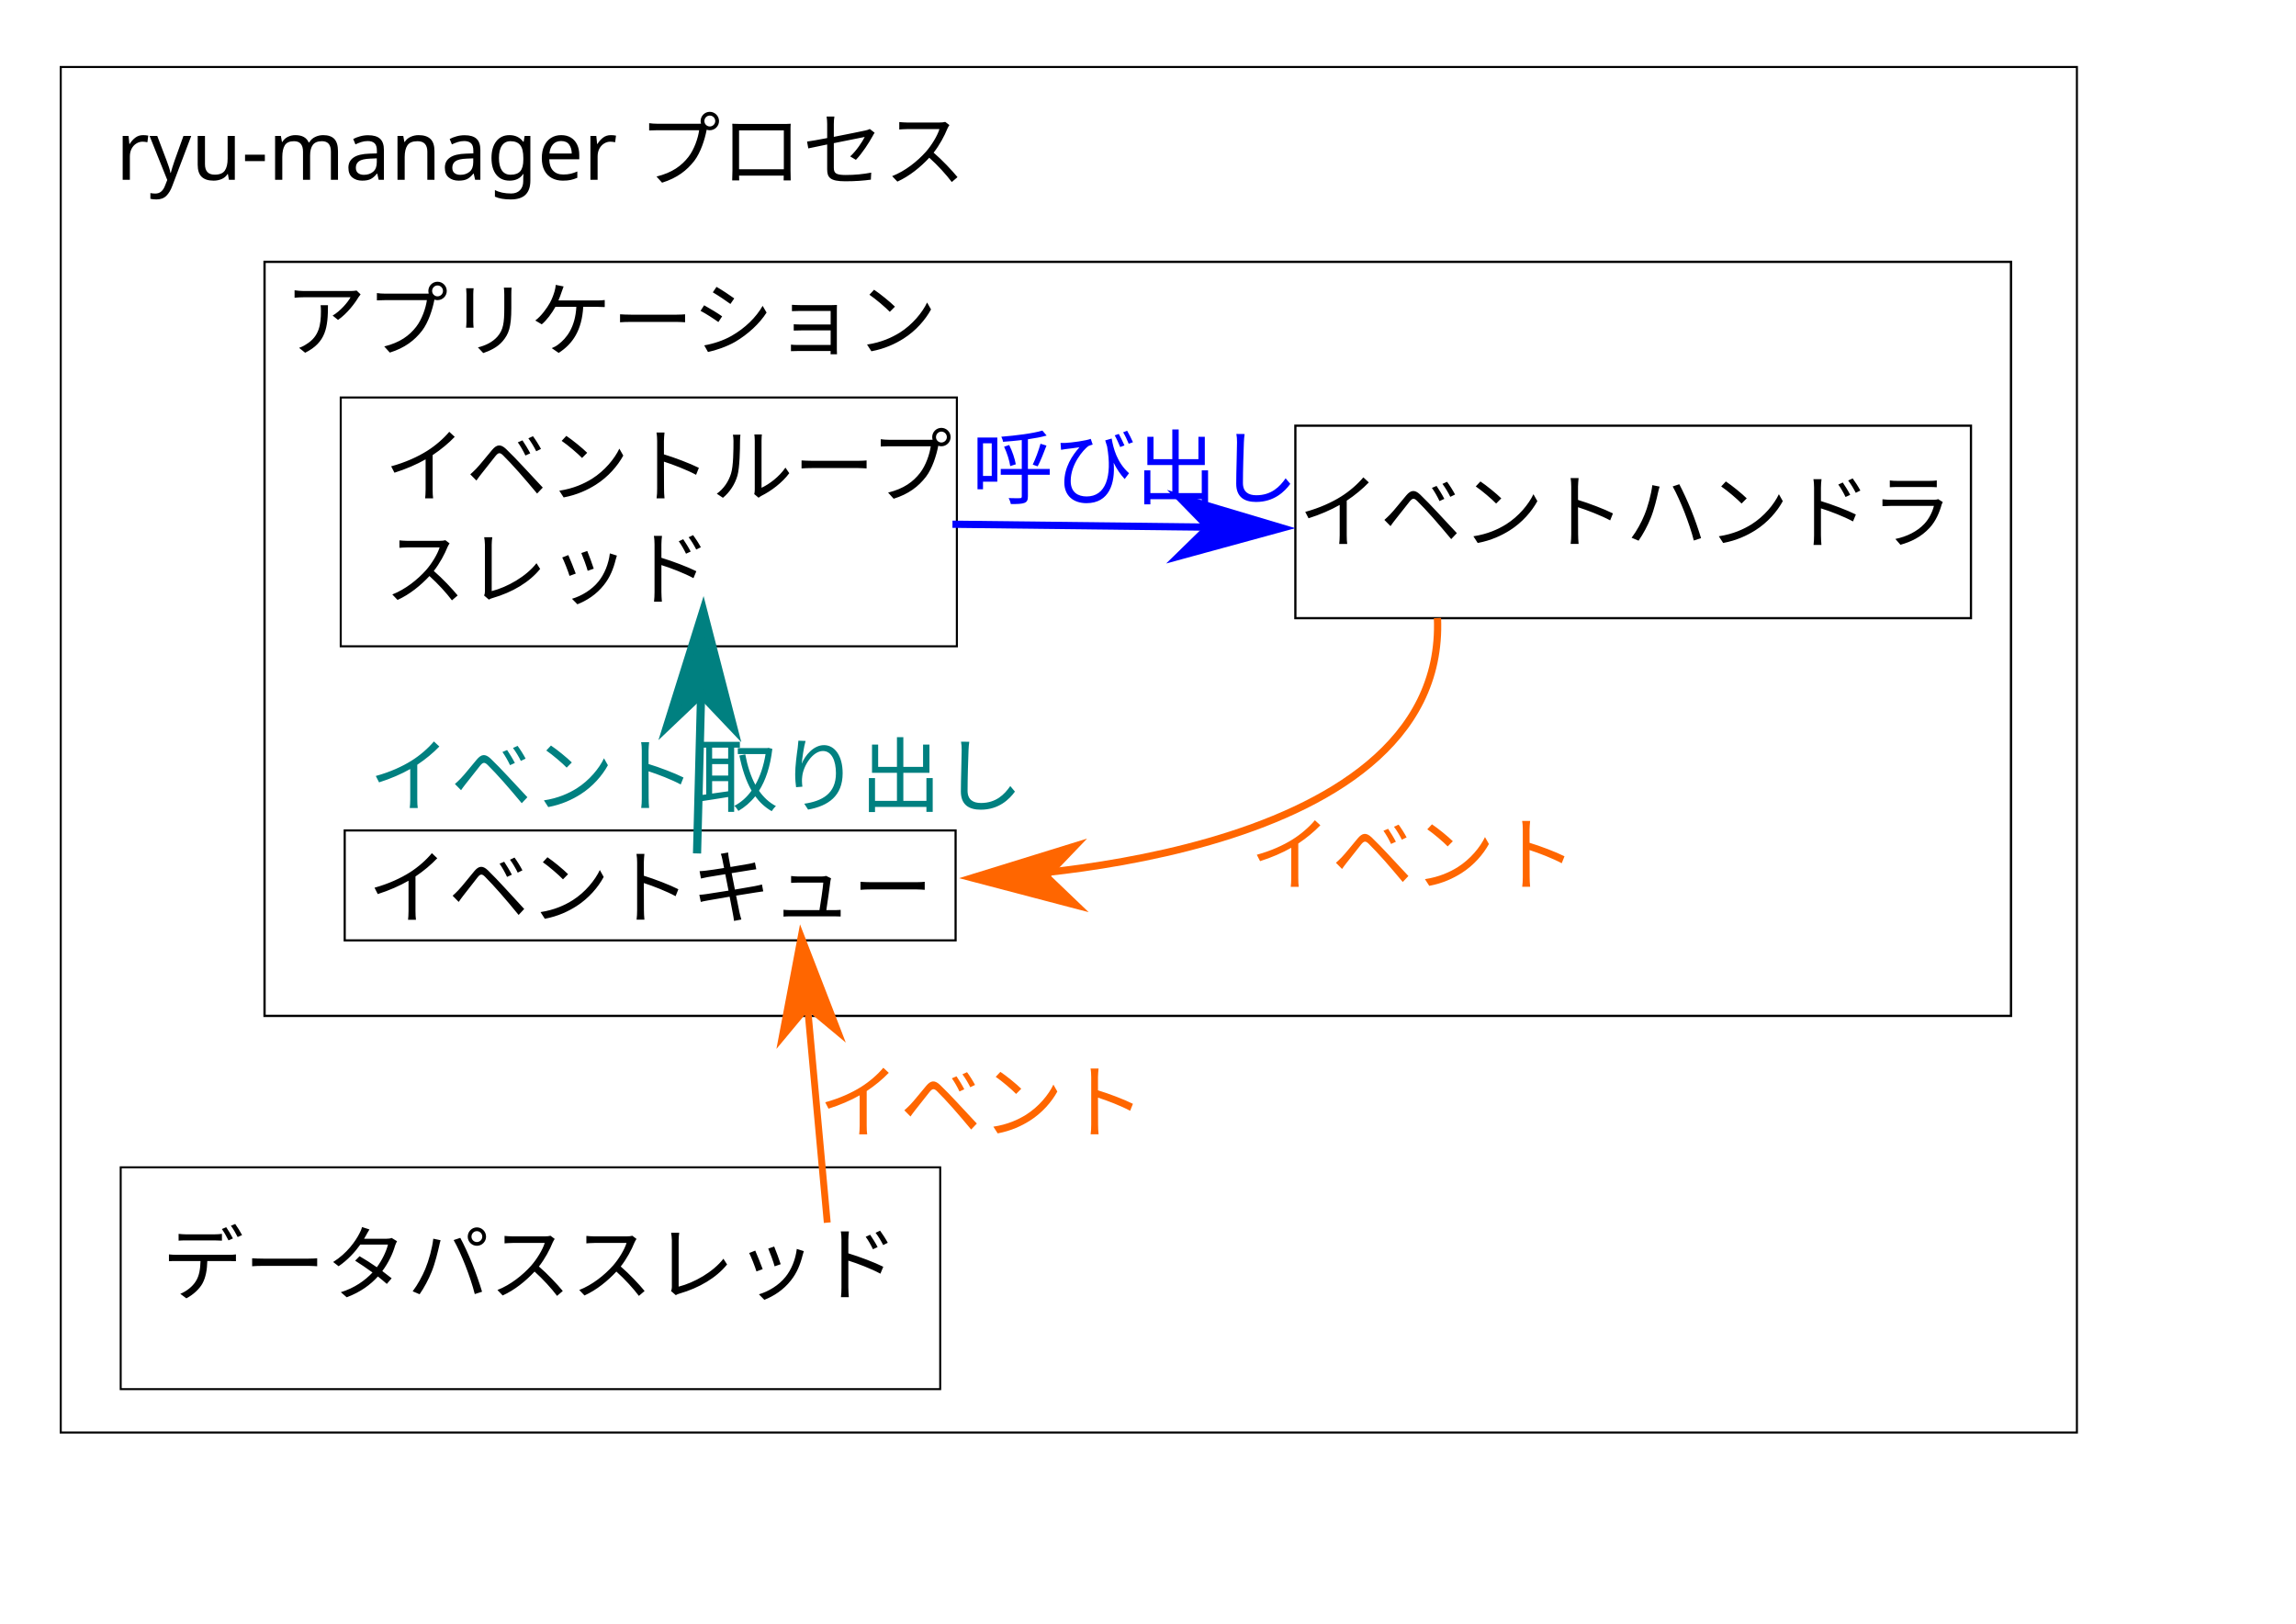
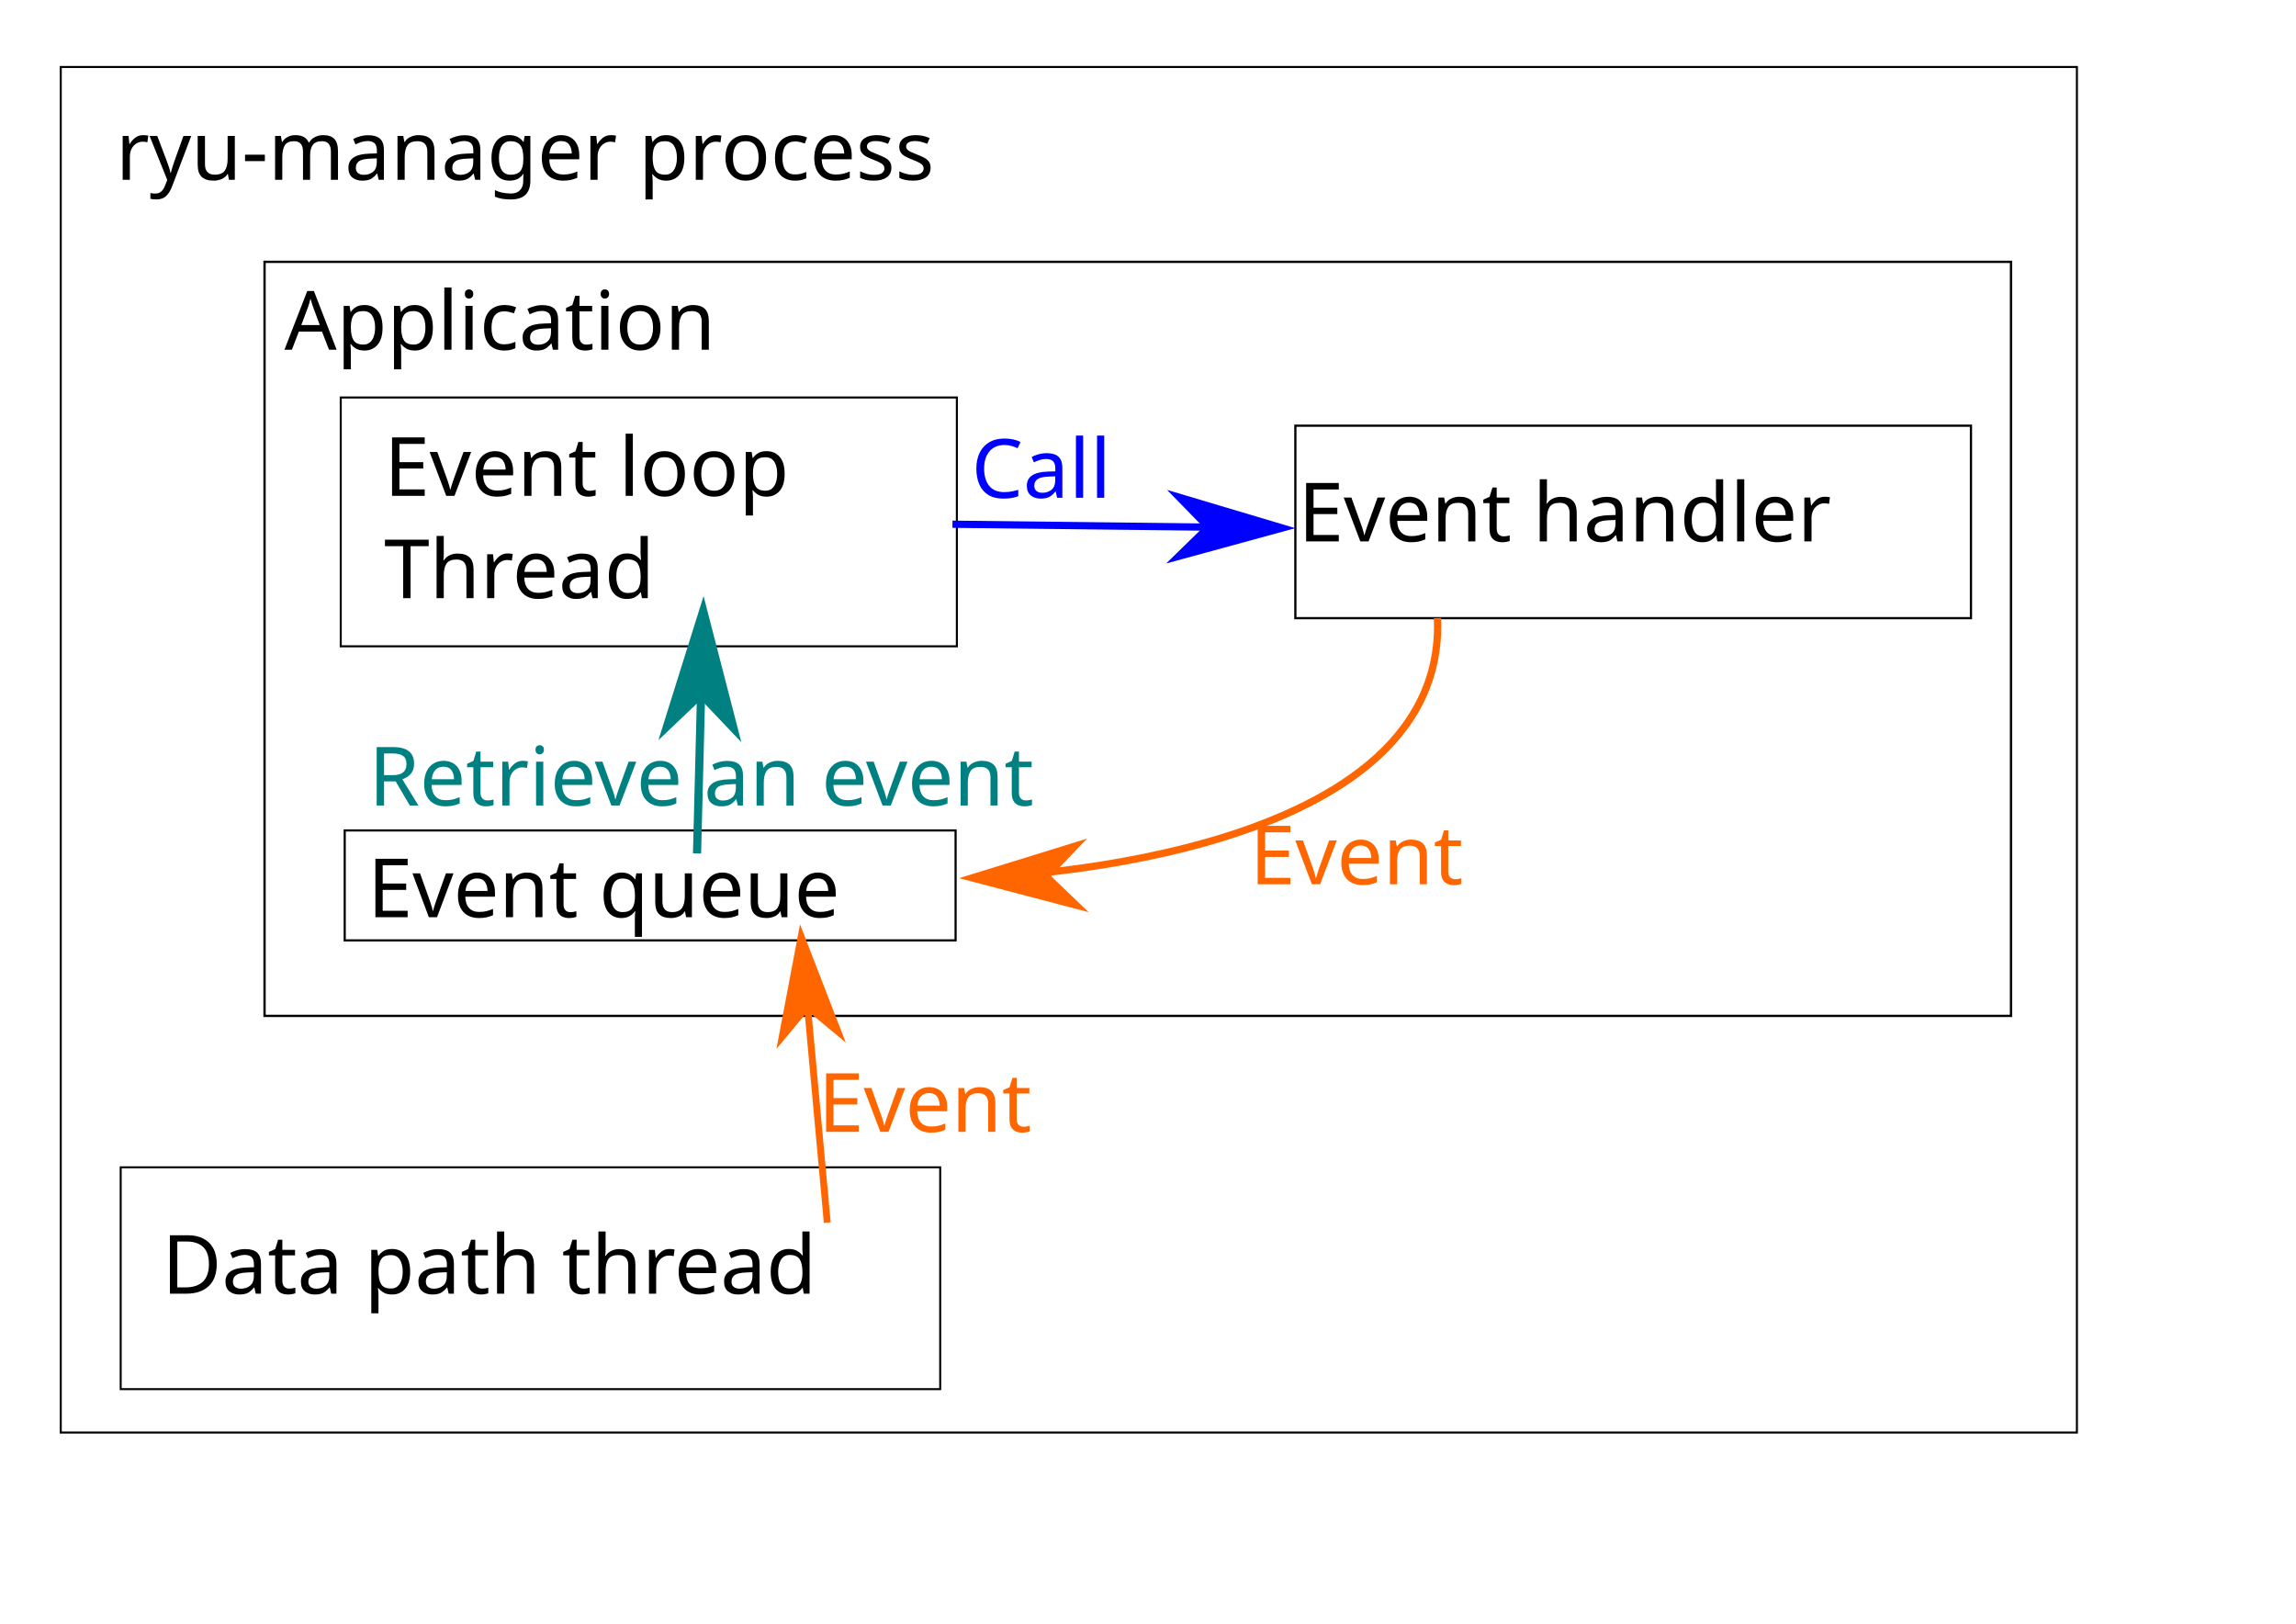
<svg xmlns="http://www.w3.org/2000/svg" xmlns:xlink="http://www.w3.org/1999/xlink" width="297mm" height="210mm" id="svg3020" version="1.1">
  <defs id="defs3022">
    <marker orient="auto" refY="0.0" refX="0.0" id="Arrow1Lend" style="overflow:visible;">
      <path id="path3955" d="M 0.0,0.0 L 5.0,-5.0 L -12.5,0.0 L 5.0,5.0 L 0.0,0.0 z " style="fill-rule:evenodd;stroke:#000000;stroke-width:1.0pt;marker-start:none;" transform="scale(0.8) rotate(180) translate(12.5,0)" />
    </marker>
    <linearGradient id="linearGradient5486">
      <stop style="stop-color:#000000;stop-opacity:1;" offset="0" id="stop5488" />
      <stop style="stop-color:#000000;stop-opacity:0;" offset="1" id="stop5490" />
    </linearGradient>
    <linearGradient xlink:href="#linearGradient5486" id="linearGradient5494" x1="315.902" y1="277.052" x2="678.324" y2="349.052" gradientUnits="userSpaceOnUse" />
    <marker orient="auto" refY="0.0" refX="0.0" id="Arrow1LendE" style="overflow:visible;">
      <path id="path4668" d="M 0.0,0.0 L 5.0,-5.0 L -12.5,0.0 L 5.0,5.0 L 0.0,0.0 z " style="marker-start:none;stroke:#ff6600;stroke-width:1.0pt;fill:#ff6600;fill-rule:evenodd" transform="scale(0.8) rotate(180) translate(12.5,0)" />
    </marker>
    <marker orient="auto" refY="0.0" refX="0.0" id="Arrow1LendM" style="overflow:visible;">
      <path id="path4796" d="M 0.0,0.0 L 5.0,-5.0 L -12.5,0.0 L 5.0,5.0 L 0.0,0.0 z " style="marker-start:none;stroke:#0000ff;stroke-width:1.0pt;fill:#0000ff;fill-rule:evenodd" transform="scale(0.8) rotate(180) translate(12.5,0)" />
    </marker>
    <marker orient="auto" refY="0.0" refX="0.0" id="Arrow1Lendn" style="overflow:visible;">
      <path id="path4927" d="M 0.0,0.0 L 5.0,-5.0 L -12.5,0.0 L 5.0,5.0 L 0.0,0.0 z " style="marker-start:none;stroke:#008080;stroke-width:1.0pt;fill:#008080;fill-rule:evenodd" transform="scale(0.8) rotate(180) translate(12.5,0)" />
    </marker>
    <marker orient="auto" refY="0.0" refX="0.0" id="Arrow1Lend6" style="overflow:visible;">
      <path id="path5062" d="M 0.0,0.0 L 5.0,-5.0 L -12.5,0.0 L 5.0,5.0 L 0.0,0.0 z " style="marker-start:none;stroke:#ff6600;stroke-width:1.0pt;fill:#ff6600;fill-rule:evenodd" transform="scale(0.8) rotate(180) translate(12.5,0)" />
    </marker>
  </defs>
  <g id="layer1">
    <flowRoot xml:space="preserve" id="flowRoot3276" style="fill:black;stroke:none;stroke-opacity:1;stroke-width:1px;stroke-linejoin:miter;stroke-linecap:butt;fill-opacity:1;font-family:Sans;font-style:normal;font-weight:normal;font-size:40px;line-height:125%;letter-spacing:0px;word-spacing:0px">
      <flowRegion id="flowRegion3278">
        <rect id="rect3280" width="290" height="102" x="380" y="138.094" />
      </flowRegion>
      <flowPara id="flowPara3282" />
    </flowRoot>
    <flowRoot xml:space="preserve" id="flowRoot5498" style="fill:black;stroke:none;stroke-opacity:1;stroke-width:1px;stroke-linejoin:miter;stroke-linecap:butt;fill-opacity:1;font-family:Sans;font-style:normal;font-weight:normal;font-size:40px;line-height:125%;letter-spacing:0px;word-spacing:0px">
      <flowRegion id="flowRegion5500">
        <rect id="rect5502" width="258" height="80" x="290" y="112.094" />
      </flowRegion>
      <flowPara id="flowPara5504" />
    </flowRoot>
    <rect style="fill:none;stroke:#000000;stroke-width:1.118;stroke-opacity:1" id="rect3101" width="853.848" height="368.596" x="129.334" y="127.992" />
    <rect style="fill:none;stroke:#000000;stroke-opacity:1" id="rect3103" width="301.227" height="121.622" x="166.589" y="194.302" />
    <text xml:space="preserve" style="font-size:40px;font-style:normal;font-weight:normal;line-height:125%;letter-spacing:0px;word-spacing:0px;fill:#000000;fill-opacity:1;stroke:none;font-family:Sans" x="187.802" y="242.385" id="text3105">
-       <tspan id="tspan3107" x="187.802" y="242.385">イベントループ</tspan>
-       <tspan x="187.802" y="292.385" id="tspan3153">スレッド</tspan>
+       <tspan id="tspan3107" x="187.802" y="242.385">Event loop</tspan>
+       <tspan x="187.802" y="292.385" id="tspan3153">Thread</tspan>
      <tspan x="187.802" y="342.385" id="tspan3125" />
    </text>
    <text xml:space="preserve" style="font-size:40px;font-style:normal;font-weight:normal;line-height:125%;letter-spacing:0px;word-spacing:0px;fill:#000000;fill-opacity:1;stroke:none;font-family:Sans" x="139.062" y="170.946" id="text3109">
-       <tspan id="tspan3111" x="139.062" y="170.946">アプリケーション</tspan>
+       <tspan id="tspan3111" x="139.062" y="170.946">Application</tspan>
    </text>
    <text xml:space="preserve" style="font-size:40px;font-style:normal;font-weight:normal;line-height:125%;letter-spacing:0px;word-spacing:0px;fill:#000000;fill-opacity:1;stroke:none;font-family:Sans" x="50.912" y="192.551" id="text3115">
      <tspan id="tspan3117" x="50.912" y="192.551" />
    </text>
    <rect style="fill:none;stroke:#000000;stroke-opacity:1" id="rect3119" width="985.707" height="667.509" x="29.698" y="32.745" />
    <text xml:space="preserve" style="font-size:40px;font-style:normal;font-weight:normal;line-height:125%;letter-spacing:0px;word-spacing:0px;fill:#000000;fill-opacity:1;stroke:none;font-family:Sans" x="56.569" y="87.899" id="text3121">
-       <tspan id="tspan3123" x="56.569" y="87.899">ryu-manager プロセス</tspan>
+       <tspan id="tspan3123" x="56.569" y="87.899">ryu-manager process</tspan>
    </text>
    <rect style="fill:none;stroke:#000000;stroke-width:1.054;stroke-opacity:1" id="rect3127" width="298.665" height="53.74" x="168.53" y="405.936" />
    <text xml:space="preserve" style="font-size:39.747px;font-style:normal;font-weight:normal;line-height:125%;letter-spacing:0px;word-spacing:0px;fill:#000000;fill-opacity:1;stroke:none;font-family:Sans" x="180.847" y="445.523" id="text3129" transform="scale(0.993666,1.006374)">
-       <tspan id="tspan3131" x="180.847" y="445.523">イベントキュー</tspan>
+       <tspan id="tspan3131" x="180.847" y="445.523">Event queue</tspan>
    </text>
    <rect style="fill:none;stroke:#000000;stroke-width:1.092;stroke-opacity:1" id="rect3133" width="330.301" height="94.085" x="633.307" y="208.088" />
    <text xml:space="preserve" style="font-size:40px;font-style:normal;font-weight:normal;line-height:125%;letter-spacing:0px;word-spacing:0px;fill:#000000;fill-opacity:1;stroke:none;font-family:Sans" x="634.698" y="264.657" id="text3135">
-       <tspan x="634.698" y="264.657" id="tspan3139">イベントハンドラ</tspan>
+       <tspan x="634.698" y="264.657" id="tspan3139">Event handler</tspan>
    </text>
    <flowRoot xml:space="preserve" id="flowRoot3145" style="fill:black;stroke:none;stroke-opacity:1;stroke-width:1px;stroke-linejoin:miter;stroke-linecap:butt;fill-opacity:1;font-family:Sans;font-style:normal;font-weight:normal;font-size:40px;line-height:125%;letter-spacing:0px;word-spacing:0px">
      <flowRegion id="flowRegion3147">
        <rect id="rect3149" width="156.978" height="66.468" x="220.617" y="225.078" />
      </flowRegion>
      <flowPara id="flowPara3151" />
    </flowRoot>
    <rect style="fill:none;stroke:#000000;stroke-width:0.972;stroke-opacity:1" id="rect3161" width="400.659" height="108.433" x="59.008" y="570.608" />
    <text xml:space="preserve" style="font-size:40px;font-style:normal;font-weight:normal;line-height:125%;letter-spacing:0px;word-spacing:0px;fill:#000000;fill-opacity:1;stroke:none;font-family:Sans" x="79.196" y="632.372" id="text3163">
-       <tspan id="tspan3165" x="79.196" y="632.372">データパススレッド  </tspan>
+       <tspan id="tspan3165" x="79.196" y="632.372">Data path thread  </tspan>
      <tspan x="79.196" y="682.389" id="tspan3167" />
    </text>
    <text xml:space="preserve" style="font-size:40px;font-style:normal;font-weight:normal;line-height:125%;letter-spacing:0px;word-spacing:0px;fill:#ff6600;fill-opacity:1;stroke:none;font-family:Sans" x="400.011" y="553.257" id="text3169">
-       <tspan id="tspan3171" x="400.011" y="553.257">イベント  </tspan>
+       <tspan id="tspan3171" x="400.011" y="553.257">Event  </tspan>
      <tspan x="400.011" y="603.274" id="tspan3173" />
    </text>
    <path id="path3179" d="M 404.449,597.654 C 391.721,458.319 391.721,458.319 391.721,458.319" style="stroke-linejoin:miter;marker-end:url(#Arrow1Lend6);stroke-opacity:1;stroke-dashoffset:0;stroke:#ff6600;stroke-linecap:butt;stroke-miterlimit:3.2;stroke-dasharray:none;stroke-width:3.353;fill:none" />
    <text id="text3127" y="432.257" x="611.011" style="font-size:40px;font-style:normal;font-weight:normal;line-height:125%;letter-spacing:0px;word-spacing:0px;fill:#ff6600;fill-opacity:1;stroke:none;font-family:Sans" xml:space="preserve">
-       <tspan y="432.257" x="611.011" id="tspan3129">イベント  </tspan>
+       <tspan y="432.257" x="611.011" id="tspan3129">Event  </tspan>
      <tspan id="tspan3132" y="482.274" x="611.011" />
    </text>
    <path style="stroke-linejoin:miter;marker-end:url(#Arrow1LendE);stroke-opacity:1;stroke:#ff6600;stroke-linecap:butt;stroke-miterlimit:4;stroke-dasharray:none;stroke-width:3.543;fill:none" d="m 702.783,302.117 c 5,122 -227,127 -227,127" id="path3140" />
    <path style="stroke-linejoin:miter;marker-end:url(#Arrow1Lendn);stroke-opacity:1;stroke:#008080;stroke-linecap:butt;stroke-miterlimit:4;stroke-dasharray:none;stroke-width:3.992;fill:none" d="m 340.783,417.176 3,-118.059" id="path4098" />
    <text xml:space="preserve" style="font-size:40px;font-style:normal;font-weight:normal;line-height:125%;letter-spacing:0px;word-spacing:0px;fill:#008080;fill-opacity:1;stroke:none;font-family:Sans" x="180.284" y="393.748" id="text4282">
-       <tspan id="tspan4284" x="180.284" y="393.748">イベント取り出し</tspan>
+       <tspan id="tspan4284" x="180.284" y="393.748">Retrieve an event</tspan>
    </text>
    <path style="stroke-linejoin:miter;marker-end:url(#Arrow1LendM);stroke-opacity:1;stroke:#0000ff;stroke-linecap:butt;stroke-miterlimit:4;stroke-dasharray:none;stroke-width:3.543;fill:none" d="m 465.667,256.253 160.766,1.848" id="path4470" />
    <text xml:space="preserve" style="font-size:40px;font-style:normal;font-weight:normal;line-height:125%;letter-spacing:0px;word-spacing:0px;fill:#0000ff;fill-opacity:1;stroke:none;font-family:Sans" x="474.907" y="243.318" id="text4654">
-       <tspan id="tspan4656" x="474.907" y="243.318">呼び出し</tspan>
+       <tspan id="tspan4656" x="474.907" y="243.318">Call</tspan>
    </text>
  </g>
</svg>
